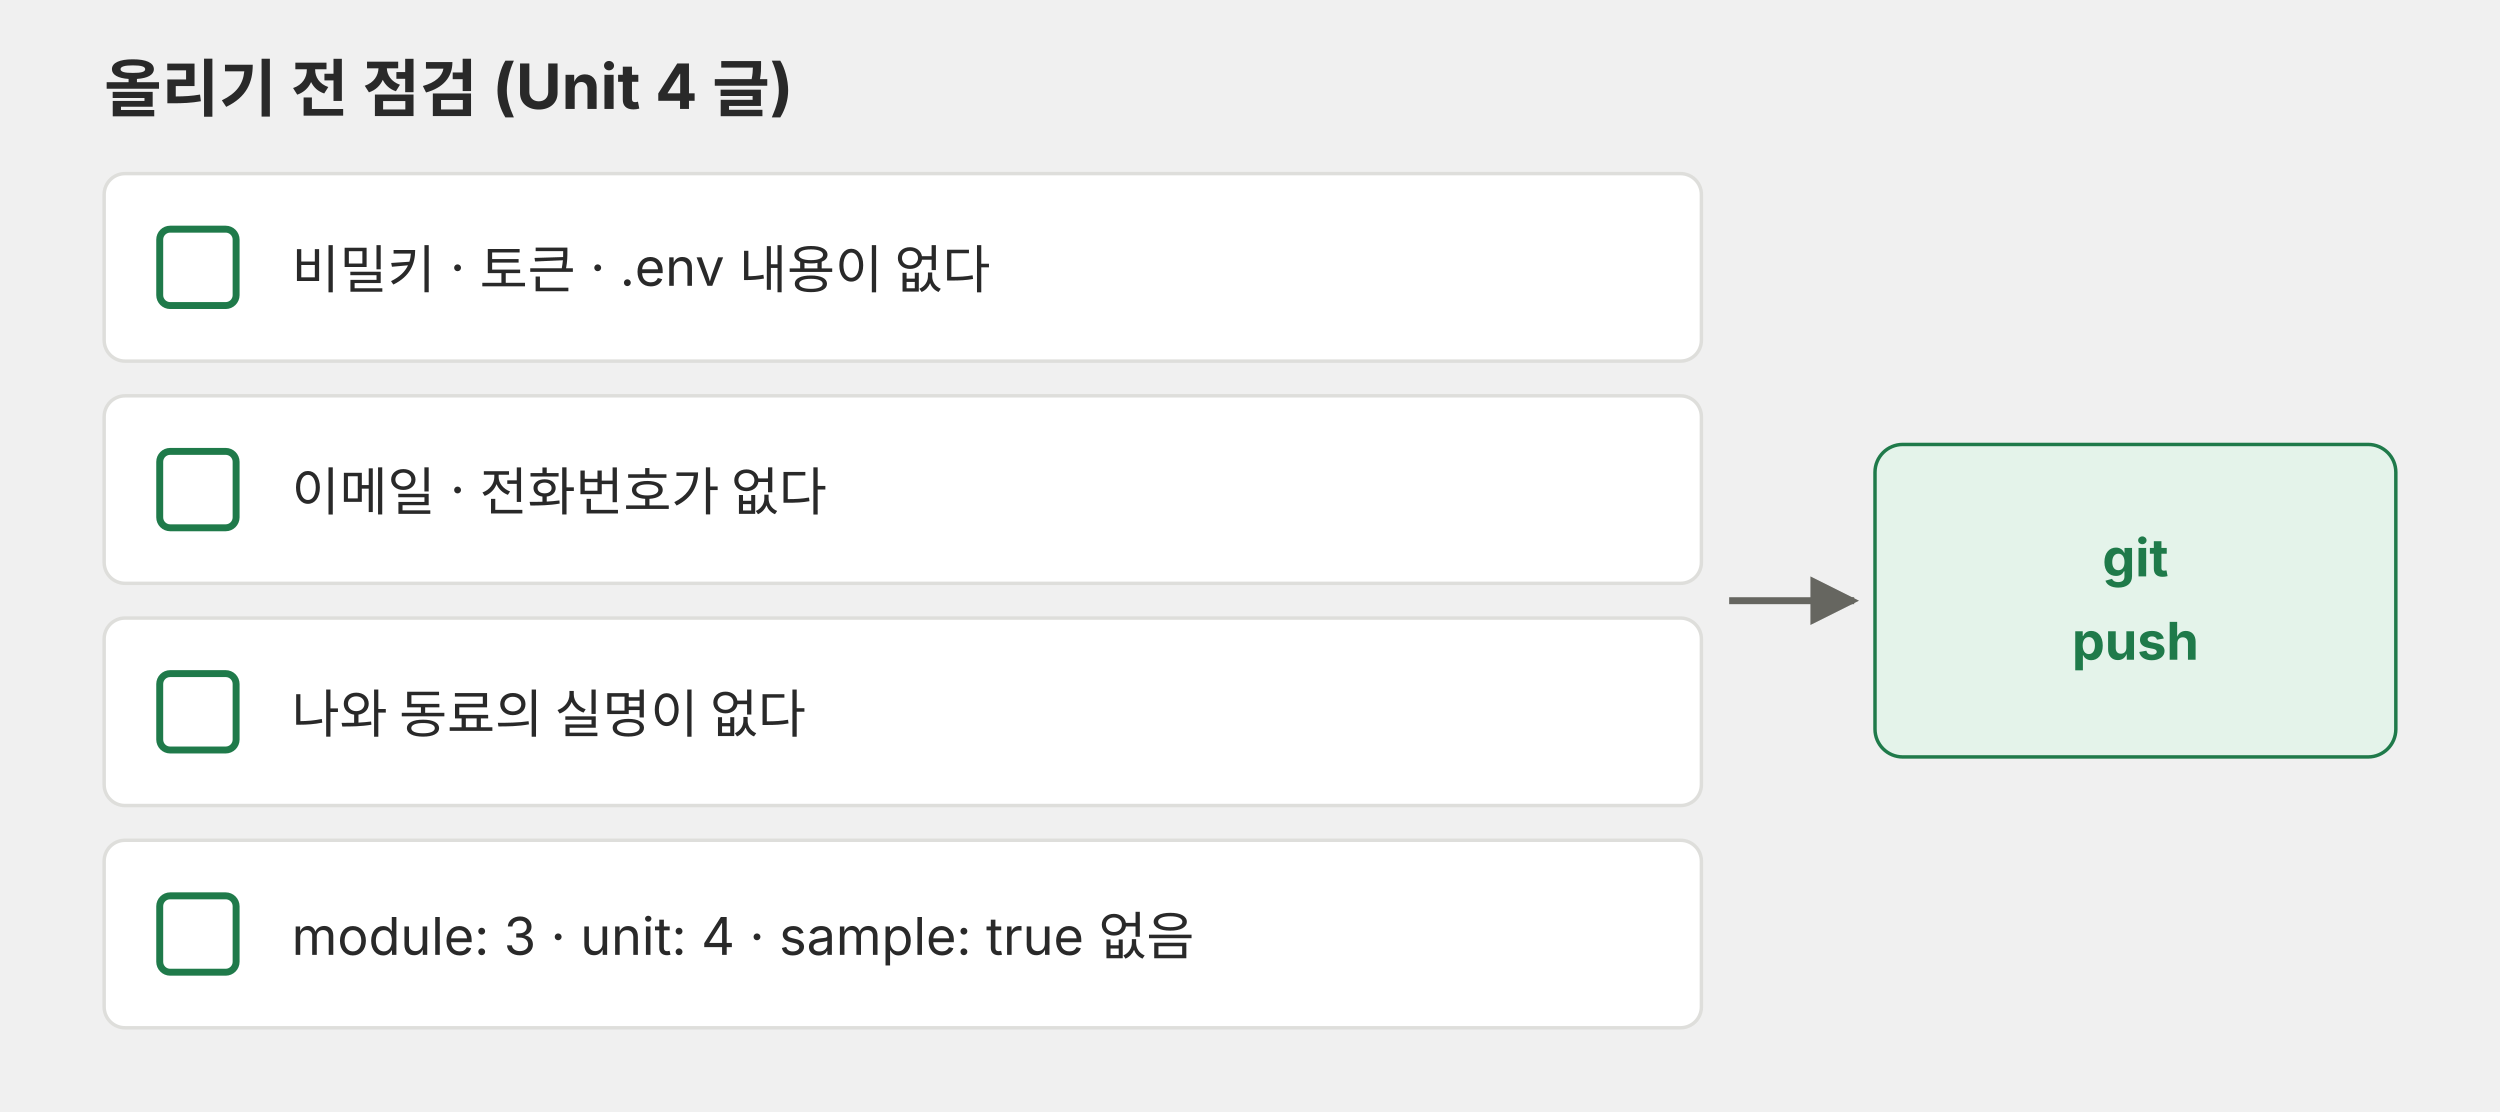
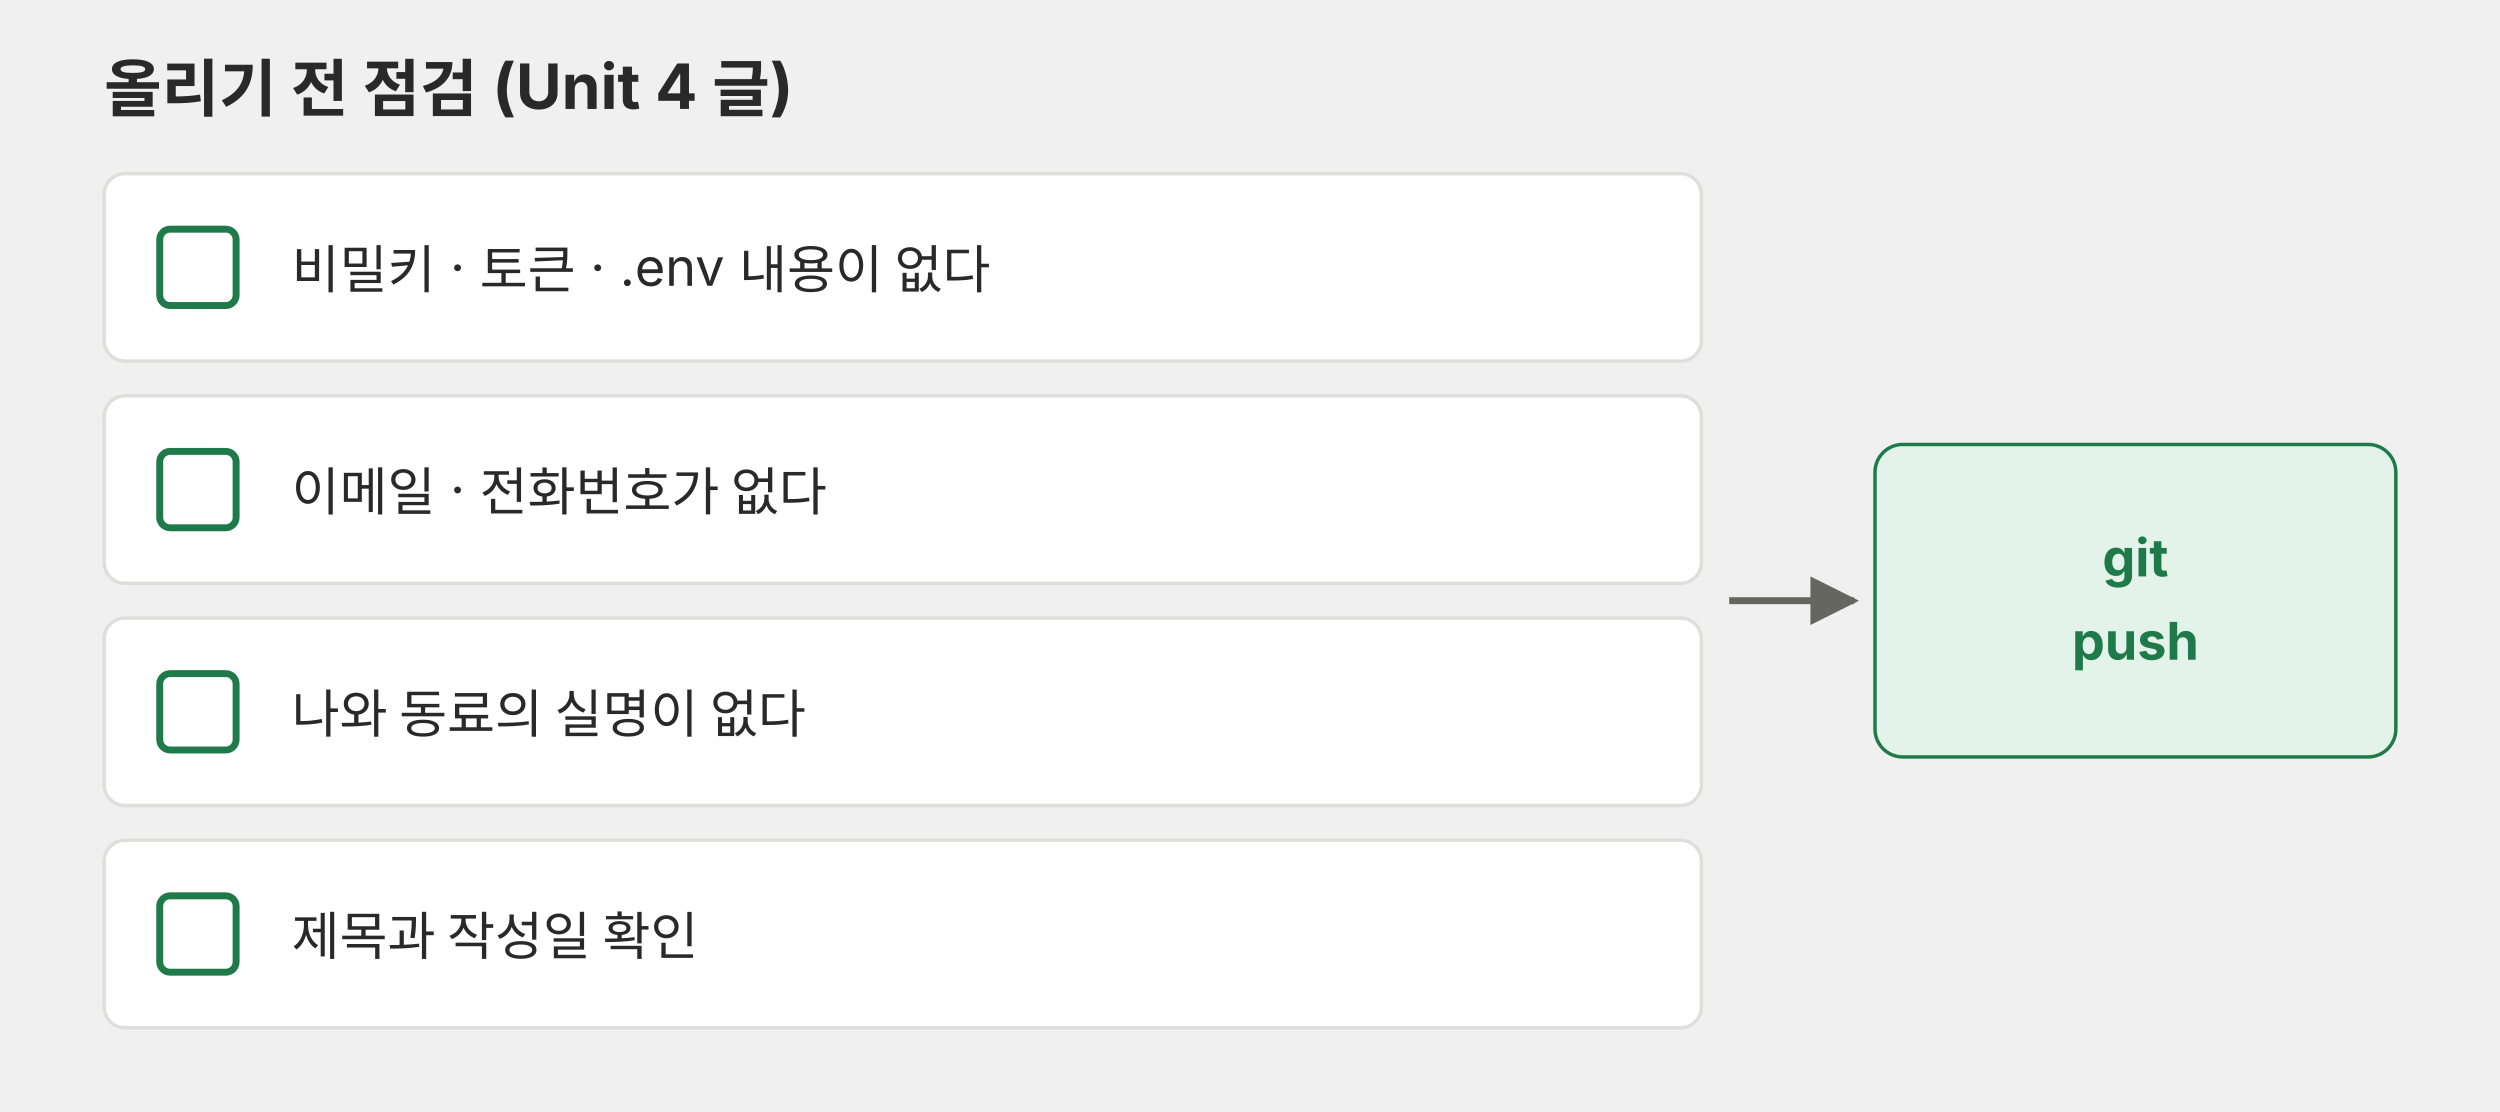
<svg xmlns="http://www.w3.org/2000/svg" viewBox="0 0 720 320" role="img">
  <defs>
    <marker id="a-p04-u4w" viewBox="0 0 10 10" refX="9" refY="5" markerWidth="7" markerHeight="7" orient="auto-start-reverse">
      <path d="M0,0 L10,5 L0,10 z" fill="#666660" />
    </marker>
  </defs>
  <g font-family="Pretendard, 'Noto Sans KR', -apple-system, 'Segoe UI', sans-serif">
    <text x="30" y="32" font-size="18" font-weight="700" fill="#292929">올리기 전 점검 (Unit 4 글)</text>
    <rect x="30" y="50" width="460" height="54" rx="6" fill="#ffffff" stroke="#dededb" />
    <rect x="46" y="66" width="22" height="22" rx="3" fill="#ffffff" stroke="#1f7a4a" stroke-width="2" />
    <text x="84" y="83" font-size="15" fill="#292929">비밀키 · 토큰 · .env 내용이 없다</text>
    <rect x="30" y="114" width="460" height="54" rx="6" fill="#ffffff" stroke="#dededb" />
    <rect x="46" y="130" width="22" height="22" rx="3" fill="#ffffff" stroke="#1f7a4a" stroke-width="2" />
    <text x="84" y="147" font-size="15" fill="#292929">이메일 · 전화번호가 없다</text>
    <rect x="30" y="178" width="460" height="54" rx="6" fill="#ffffff" stroke="#dededb" />
    <rect x="46" y="194" width="22" height="22" rx="3" fill="#ffffff" stroke="#1f7a4a" stroke-width="2" />
    <text x="84" y="211" font-size="15" fill="#292929">나와 동료의 실명이 없다</text>
    <rect x="30" y="242" width="460" height="54" rx="6" fill="#ffffff" stroke="#dededb" />
    <rect x="46" y="258" width="22" height="22" rx="3" fill="#ffffff" stroke="#1f7a4a" stroke-width="2" />
-     <text x="84" y="275" font-size="15" fill="#292929">module: 3 · unit: 4 · sample: true 없음</text>
+     <text x="84" y="275" font-size="15" fill="#292929">제목과 작성일 확인</text>
    <line x1="498" y1="173" x2="534" y2="173" stroke="#666660" stroke-width="2" marker-end="url(#a-p04-u4w)" />
    <rect x="540" y="128" width="150" height="90" rx="8" fill="#e4f3ea" stroke="#1f7a4a" />
    <text x="615" y="166" font-size="15" font-weight="700" fill="#1f7a4a" text-anchor="middle">git</text>
    <text x="615" y="190" font-size="15" font-weight="700" fill="#1f7a4a" text-anchor="middle">push</text>
  </g>
</svg>
